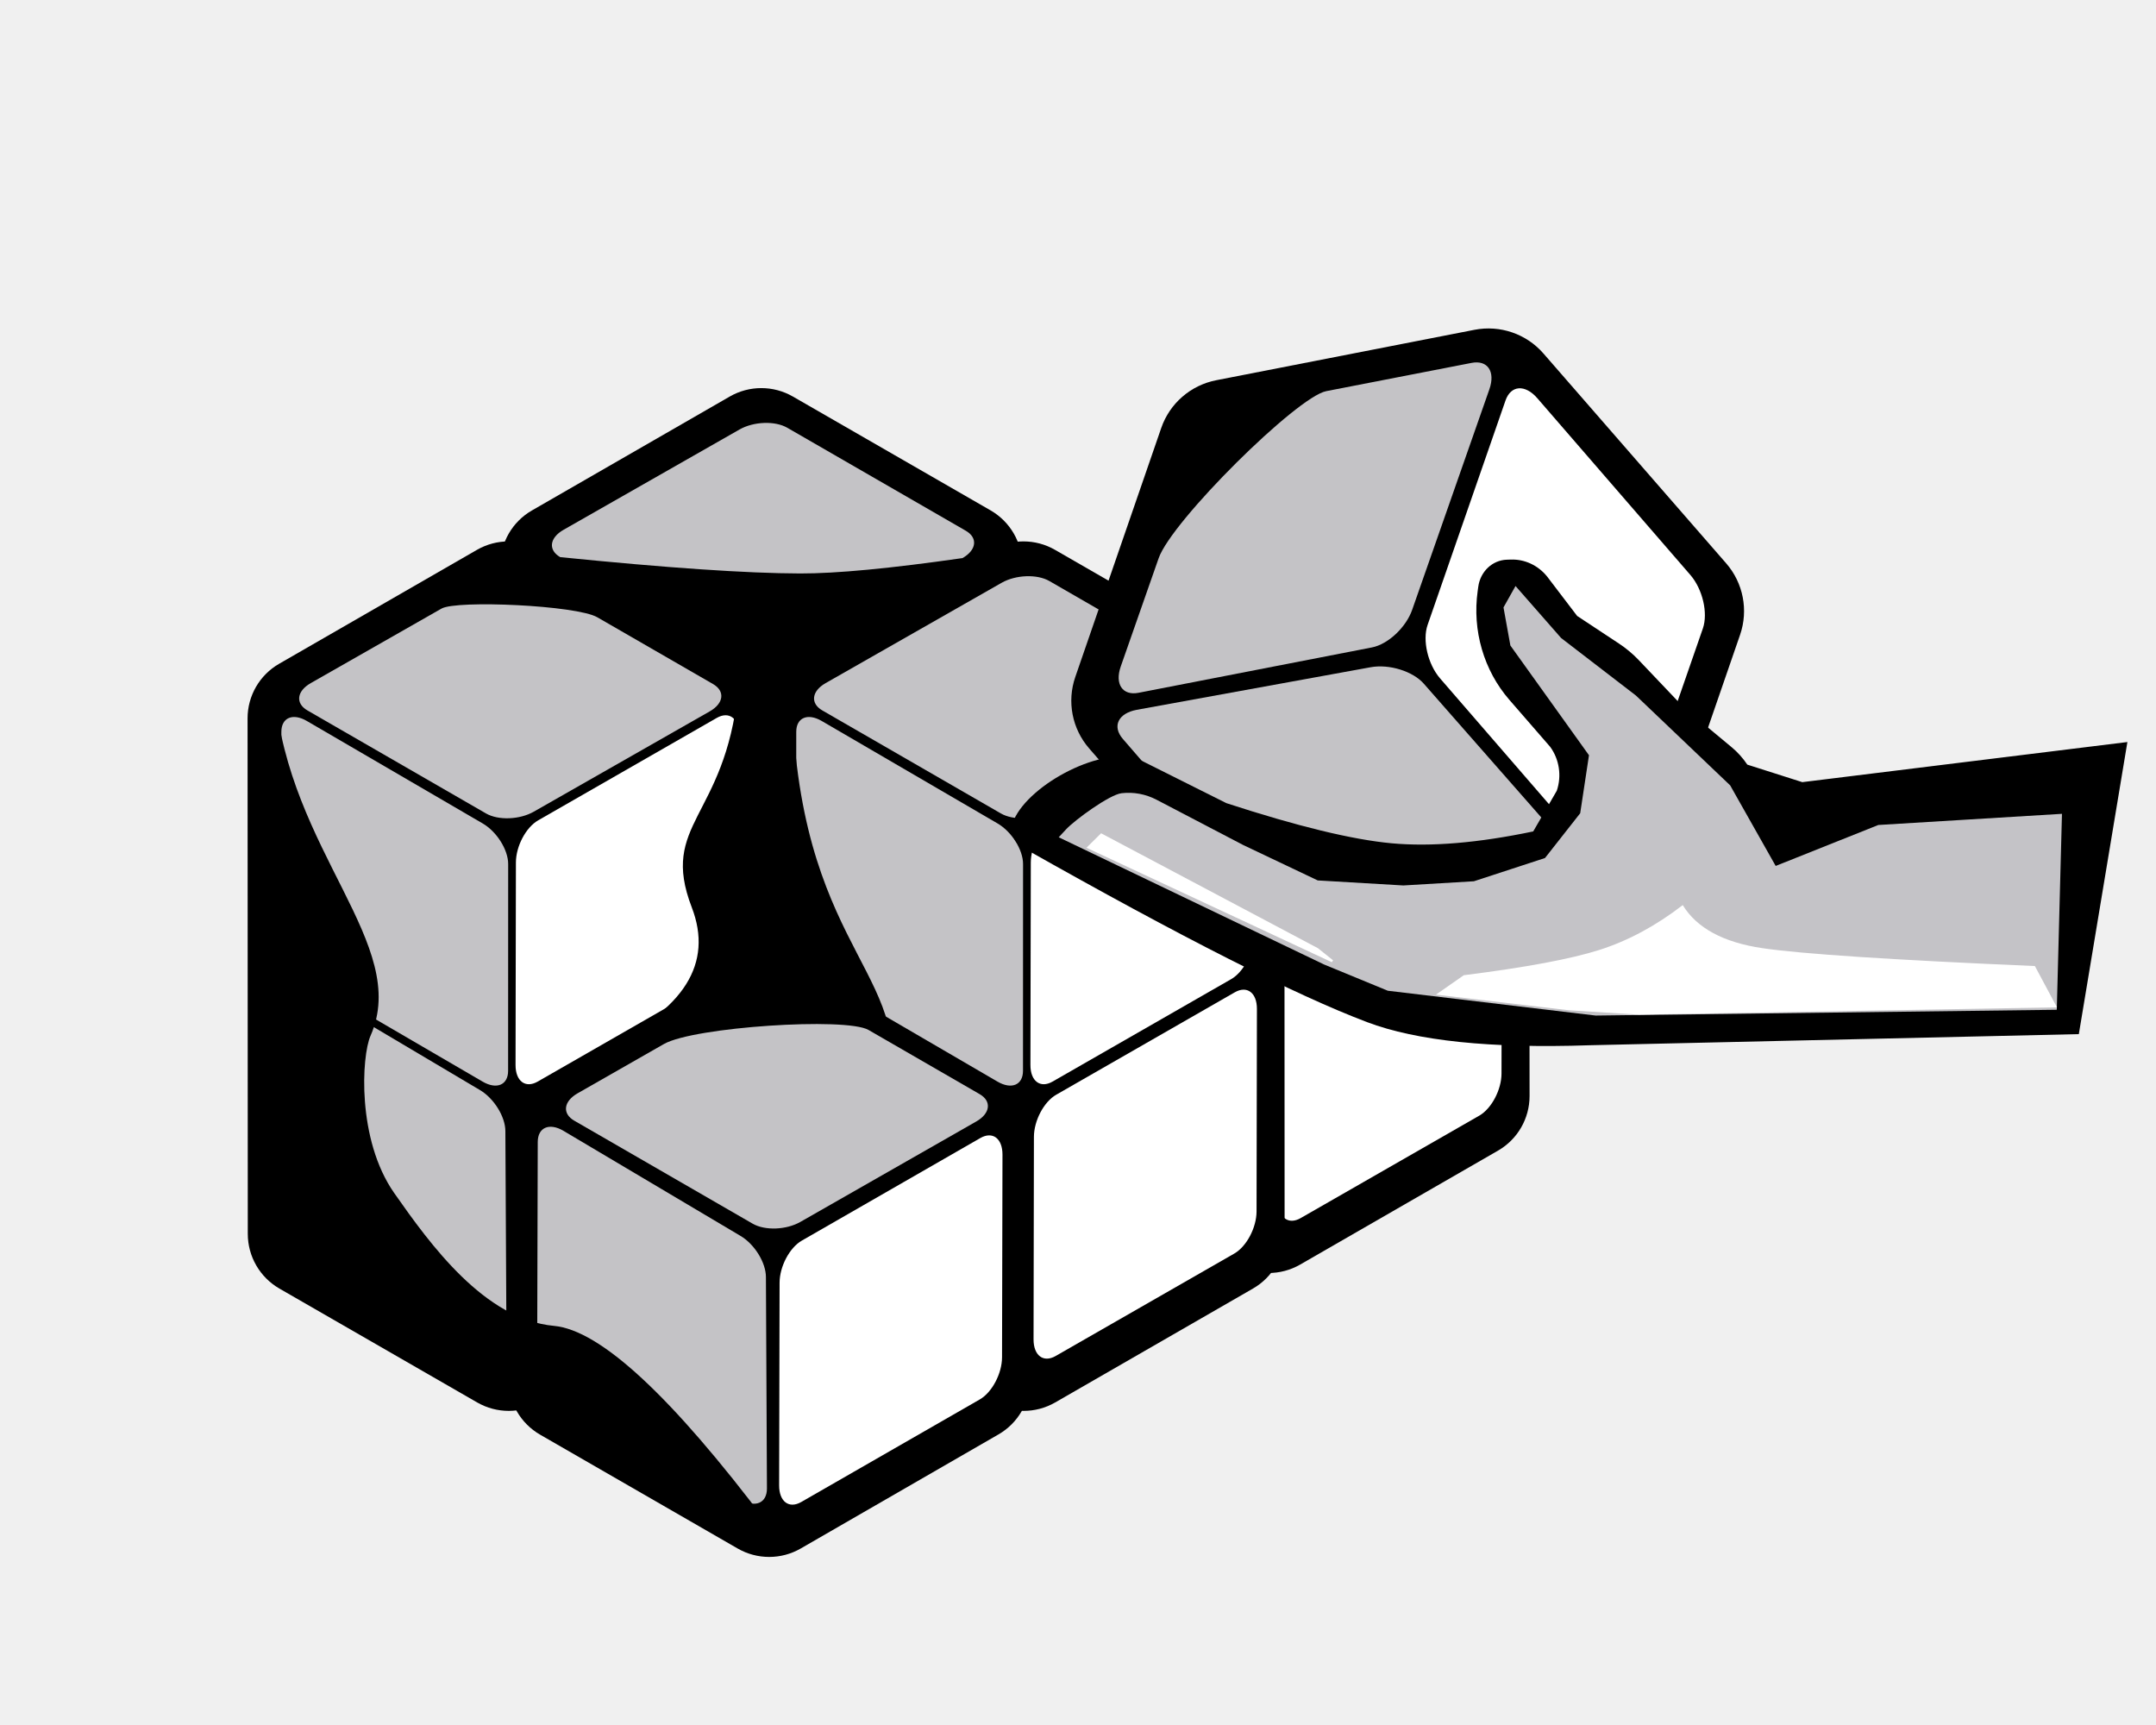
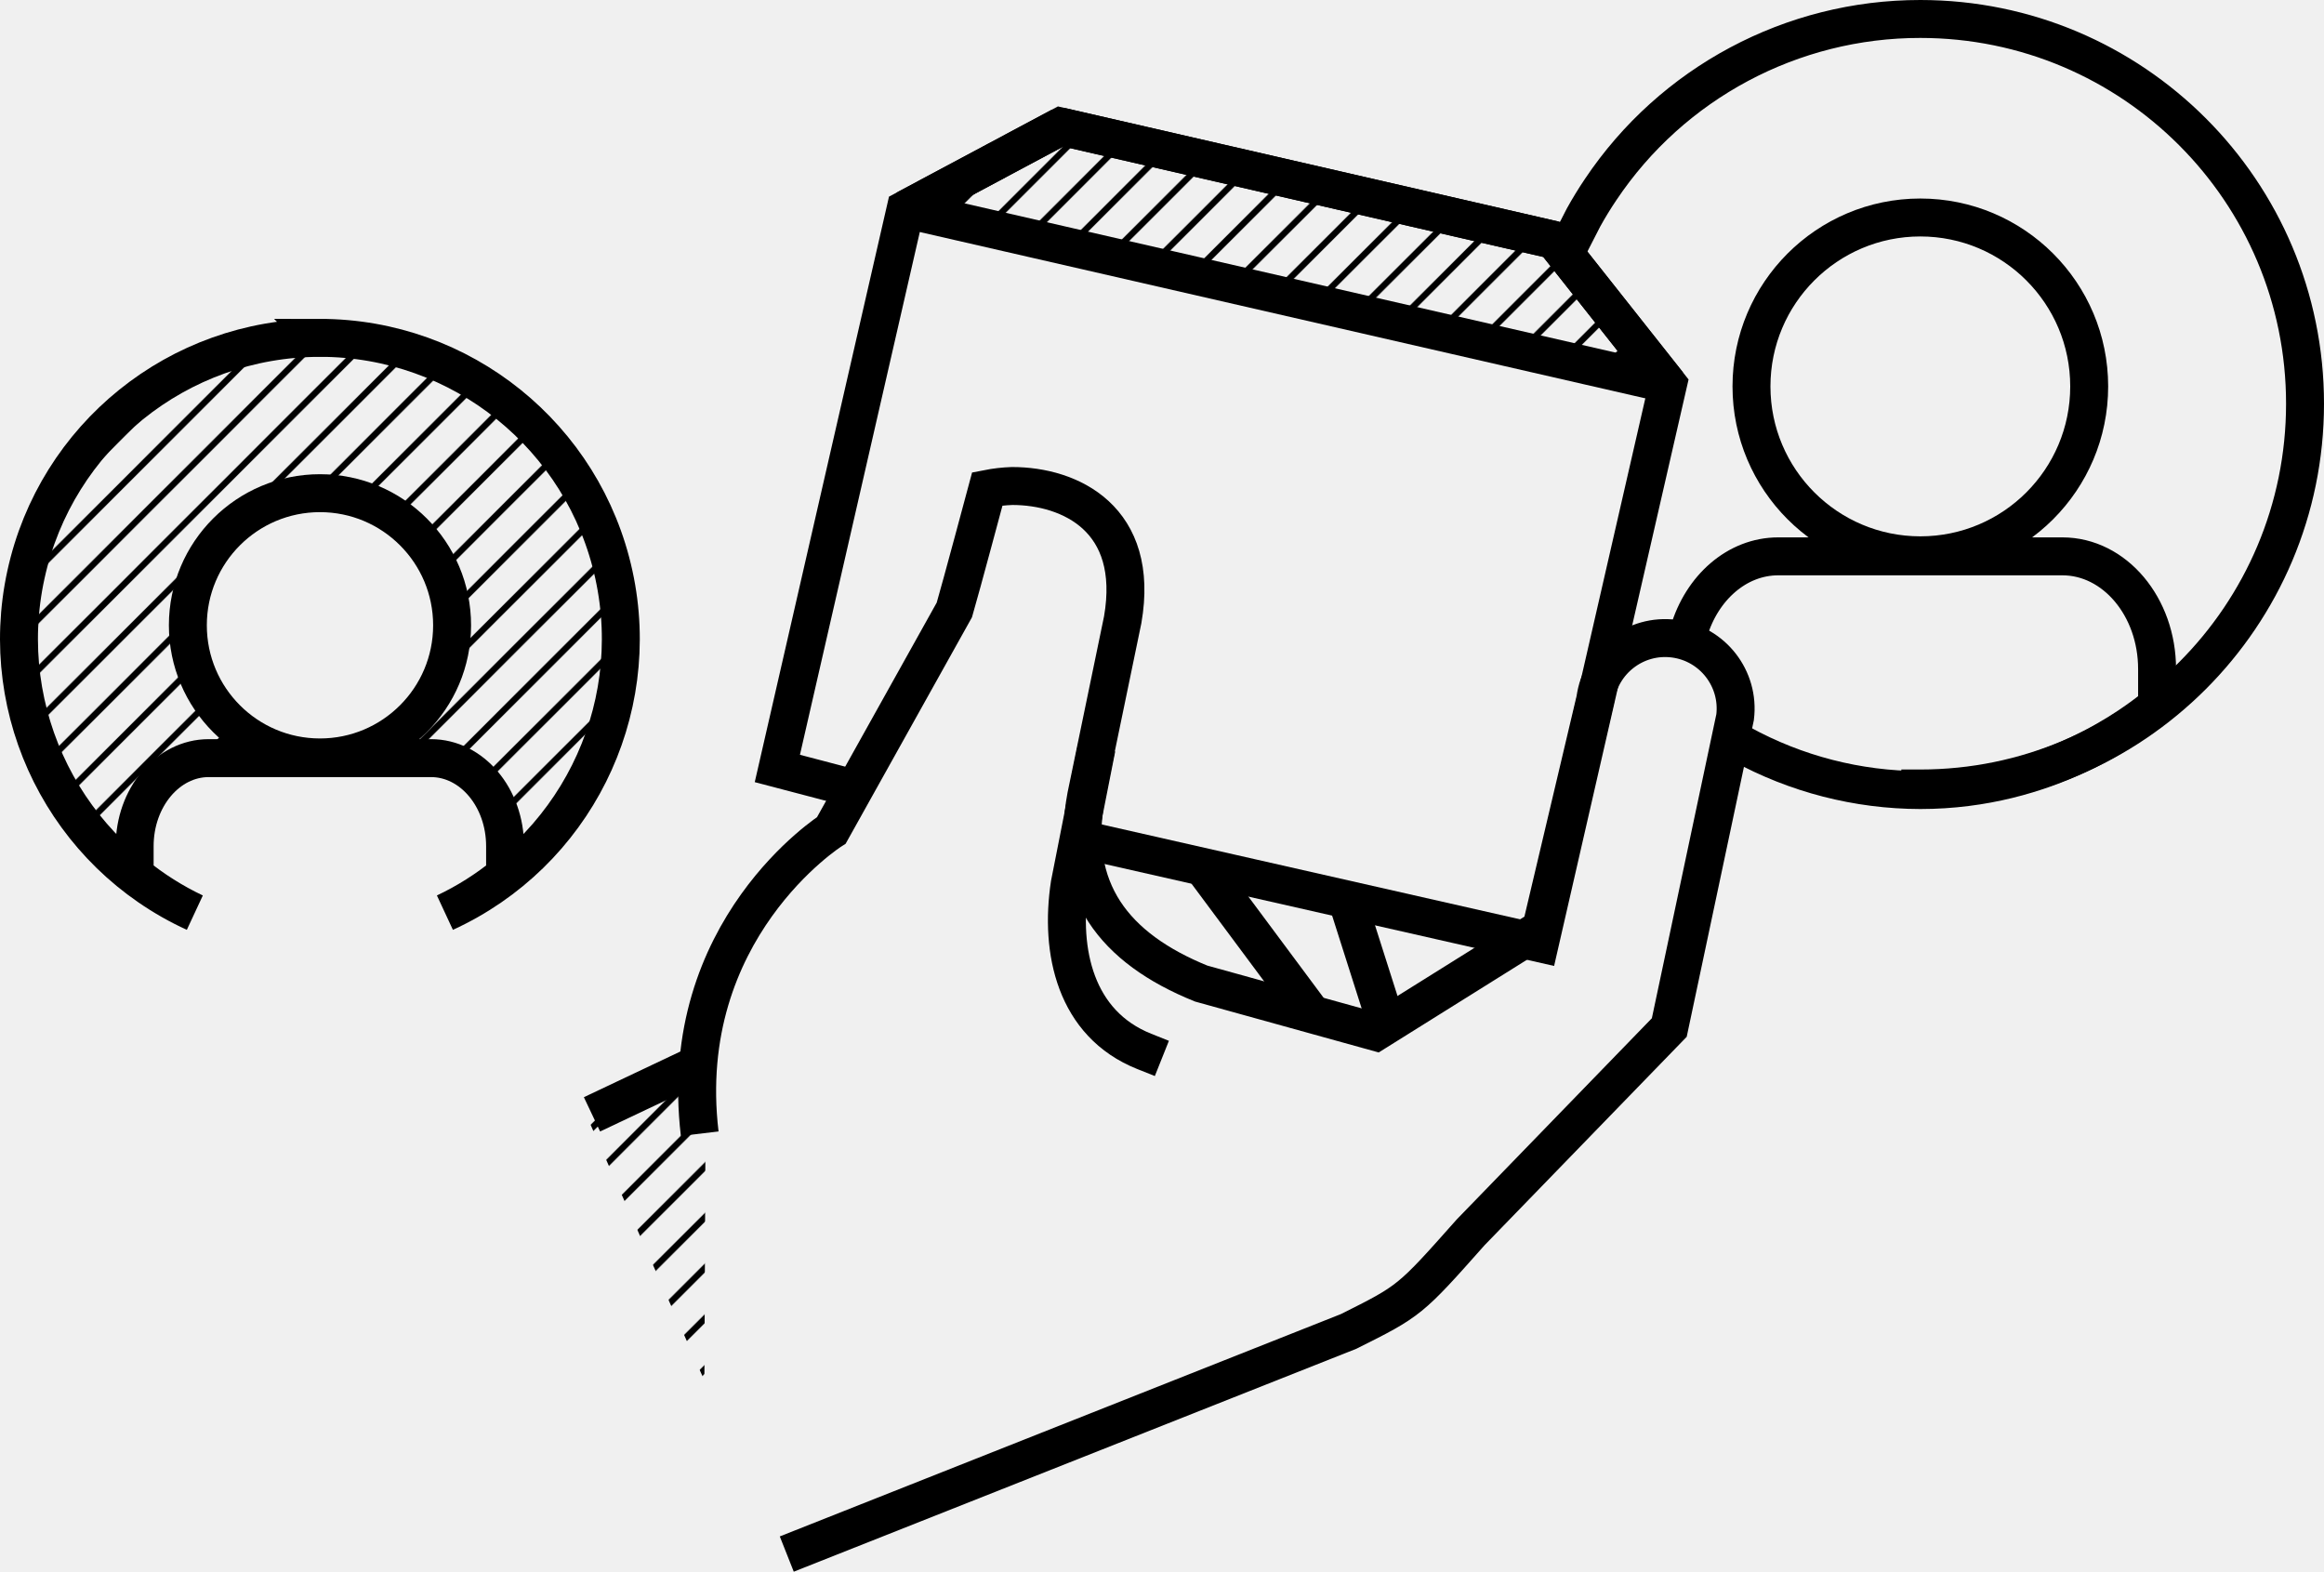
- <svg xmlns="http://www.w3.org/2000/svg" viewBox="0 0 400 320">
-   <g fill="none" fill-rule="evenodd">
-     <path d="M92.866 200.452c-0 4.188 2.242 8.061 5.878 10.155l36.676 21.117c3.627 2.089 8.092 2.09 11.714.005l36.713-21.14c3.622-2.086 5.853-5.943 5.853-10.12l-.04-95.634c0-4.188-2.242-8.061-5.878-10.155l-36.676-21.117c-3.627-2.089-8.092-2.09-11.714-.005L98.679 94.698c-3.622 2.086-5.853 5.943-5.853 10.12l.04 95.634z" fill="#000" />
-     <path d="M144.858 170.948c-.006 3.007 1.833 4.388 4.107 3.084l33.139-19.004c2.274-1.304 4.121-4.799 4.127-7.806l.069-37.57c.006-3.007-1.833-4.388-4.107-3.084l-33.139 19.004c-2.274 1.304-4.121 4.799-4.127 7.806l-.069 37.57z" fill="#FFF" />
-     <path d="M144.279 170.276c-.006 3.007 1.833 4.388 4.107 3.084l33.139-19.004c2.274-1.304 4.121-4.799 4.127-7.806l.069-37.57c.006-3.007-1.833-4.388-4.107-3.084l-33.139 19.004c-2.274 1.304-4.121 4.799-4.127 7.806l-.069 37.57z" fill="#FFF" />
-     <path d="M138.173 173.368c2.611 1.522 4.729.621 4.729-2.01l.011-38.362c.001-2.632-2.115-5.999-4.727-7.52l-32.623-19.009c-2.611-1.522-4.729-.621-4.729 2.01l-.011 38.362c-.001 2.632 2.115 5.999 4.727 7.52l32.623 19.009zM104.553 98.282c-2.614 1.49-2.89 3.76-.617 5.071 19.808 1.996 34.648 3.006 44.52 3.03 6.713.016 16.751-.935 30.113-2.853 2.614-1.49 2.89-3.76.617-5.071l-33.13-19.111c-2.273-1.311-6.234-1.166-8.848.323L104.553 98.282z" fill="#C4C3C6" />
-     <path d="M104.785 105.198c-2.622-1.544-4.754-.62-4.763 2.063l-.092 39.641c-.009 2.683 2.11 6.109 4.732 7.653l33.171 19.046c2.622 1.544 4.754.62 4.763-2.063l-.203-39.194c.009-2.683-2.11-6.109-4.732-7.653l-32.876-19.492z" fill="#C4C3C6" />
-     <path d="M100.733 112.853c-4.187 6.331-5.185 37.341-2.992 93.03-4.387-.423-2.498.886 5.667 3.929 8.165 3.043 21.771 8.982 40.817 17.817-25.972-11.921-35.443-26.921-28.414-45.001 10.543-27.119-10.753-28.786-15.078-69.775z" fill="#000" />
-     <path d="M48.753 221.852c-.006 3.007 1.833 4.388 4.107 3.084l33.139-19.004c2.274-1.304 4.121-4.799 4.127-7.806l.069-37.57c.006-3.007-1.833-4.388-4.107-3.084L52.949 176.476c-2.274 1.304-4.121 4.799-4.127 7.806l-.069 37.57zM48.174 170.948c-.006 3.007 1.833 4.388 4.107 3.084l33.139-19.004c2.274-1.304 4.121-4.799 4.127-7.806l.069-37.57c.006-3.007-1.833-4.388-4.107-3.084L52.37 125.572c-2.274 1.304-4.121 4.799-4.127 7.806l-.069 37.57z" fill="#FFF" />
-     <path d="M186.945 203.311c-0 4.188 2.242 8.061 5.878 10.155l36.676 21.117c3.627 2.089 8.092 2.09 11.714.005l36.713-21.14c3.622-2.086 5.853-5.943 5.853-10.12l-.04-44.73c0-4.188-2.242-8.061-5.878-10.155l-36.676-21.117c-3.627-2.089-8.092-2.09-11.714-.005l-36.713 21.14c-3.622 2.086-5.853 5.943-5.853 10.12l.04 44.73z" fill="#000" />
-     <path d="M199.759 150.184c-2.614 1.49-2.89 3.76-.617 5.071l33.13 19.111c2.273 1.311 6.234 1.166 8.848-.323l32.655-18.612c2.614-1.49 2.89-3.76.617-5.071l-20.632-11.902c-4.166-2.403-32.433-.568-37.976 2.592l-16.025 9.133z" fill="#C4C3C6" />
-     <path d="M237.2 222.882c-.006 3.007 1.833 4.388 4.107 3.084l33.139-19.004c2.274-1.304 4.121-4.799 4.127-7.806l.069-37.57c.006-3.007-1.833-4.388-4.107-3.084l-33.139 19.004c-2.274 1.304-4.121 4.799-4.127 7.806l-.069 37.57z" fill="#FFF" />
-     <path d="M197.127 157.132c-2.622-1.544-4.754-.62-4.763 2.063l-.092 39.641c-.009 2.683 2.11 6.109 4.732 7.653l33.171 19.046c2.622 1.544 4.754.62 4.763-2.063l-.203-39.194c.009-2.683-2.11-6.109-4.732-7.653l-32.876-19.492z" fill="#C4C3C6" />
-     <path d="M141.498 228.89c-0 4.188 2.242 8.061 5.878 10.155l36.676 21.117c3.627 2.089 8.092 2.09 11.714.005l36.713-21.14c3.622-2.086 5.853-5.943 5.853-10.12l-.04-95.634c0-4.188-2.242-8.061-5.878-10.155l-36.676-21.117c-3.627-2.089-8.092-2.09-11.714-.005l-36.713 21.14c-3.622 2.086-5.853 5.943-5.853 10.12l.04 95.634z" fill="#000" />
-     <path d="M191.753 248.461c-.006 3.007 1.833 4.388 4.107 3.084l33.139-19.004c2.274-1.304 4.121-4.799 4.127-7.806l.069-37.57c.006-3.007-1.833-4.388-4.107-3.084l-33.139 19.004c-2.274 1.304-4.121 4.799-4.127 7.806l-.069 37.57zM191.174 197.557c-.006 3.007 1.833 4.388 4.107 3.084l33.139-19.004c2.274-1.304 4.121-4.799 4.127-7.806l.069-37.57c.006-3.007-1.833-4.388-4.107-3.084l-33.139 19.004c-2.274 1.304-4.121 4.799-4.127 7.806l-.069 37.57z" fill="#FFF" />
-     <path d="M185.067 200.649c2.611 1.522 4.729.621 4.729-2.01l.011-38.362c.001-2.632-2.115-5.999-4.727-7.52l-32.623-19.009c-2.611-1.522-4.729-.621-4.729 2.01l-.011 38.362c-.001 2.632 2.115 5.999 4.727 7.52l32.623 19.009zM153.184 126.72c-2.614 1.49-2.89 3.76-.617 5.071l33.13 19.111c2.273 1.311 6.234 1.166 8.848-.323l32.655-18.612c2.614-1.49 2.89-3.76.617-5.071l-33.13-19.111c-2.273-1.311-6.234-1.166-8.848.323l-32.655 18.612zM151.679 182.711c-2.622-1.544-4.754-.62-4.763 2.063l-.092 39.641c-.009 2.683 2.11 6.109 4.732 7.653L184.728 251.113c2.622 1.544 4.754.62 4.763-2.063l-.203-39.194c.009-2.683-2.11-6.109-4.732-7.653l-32.876-19.492z" fill="#C4C3C6" />
-     <path d="M147.627 140.134c-4.187 6.331-5.185 37.341-2.992 93.03-4.387-.423-2.498.886 5.667 3.929 8.165 3.043 21.771 8.982 40.817 17.817-25.972-11.921-35.443-26.921-28.414-45.001 10.543-27.119-10.753-28.786-15.078-69.775z" fill="#000" />
-     <path d="M45.971 228.89c-0 4.188 2.242 8.061 5.878 10.155l36.676 21.117c3.627 2.089 8.092 2.09 11.714.005l36.713-21.14c3.622-2.086 5.853-5.943 5.853-10.12l-.04-95.634c0-4.188-2.242-8.061-5.878-10.155l-36.676-21.117c-3.627-2.089-8.092-2.09-11.714-.005l-36.713 21.14c-3.622 2.086-5.853 5.943-5.853 10.12l.04 95.634z" fill="#000" />
-     <path d="M96.227 248.461c-.006 3.007 1.833 4.388 4.107 3.084l33.139-19.004c2.274-1.304 4.121-4.799 4.127-7.806l.069-37.57c.006-3.007-1.833-4.388-4.107-3.084l-33.139 19.004c-2.274 1.304-4.121 4.799-4.127 7.806l-.069 37.57zM95.648 197.557c-.006 3.007 1.833 4.388 4.107 3.084l33.139-19.004c2.274-1.304 4.121-4.799 4.127-7.806l.069-37.57c.006-3.007-1.833-4.388-4.107-3.084l-33.139 19.004c-2.274 1.304-4.121 4.799-4.127 7.806l-.069 37.57z" fill="#FFF" />
-     <path d="M89.541 200.649c2.611 1.522 4.729.621 4.729-2.01l.011-38.362c.001-2.632-2.115-5.999-4.727-7.52l-32.623-19.009c-2.611-1.522-4.729-.621-4.729 2.01l-.011 38.362c-.001 2.632 2.115 5.999 4.727 7.52l32.623 19.009zM57.658 126.72c-2.614 1.49-2.89 3.76-.617 5.071l33.13 19.111c2.273 1.311 6.234 1.166 8.848-.323l32.655-18.612c2.614-1.49 2.89-3.76.617-5.071l-21.466-12.383c-3.888-2.243-26.105-3.217-28.902-1.623l-24.265 13.83zM56.153 182.711c-2.622-1.544-4.754-.62-4.763 2.063l-.092 39.641c-.009 2.683 2.11 6.109 4.732 7.653L89.201 251.113c2.622 1.544 4.754.62 4.763-2.063l-.203-39.194c.009-2.683-2.11-6.109-4.732-7.653l-32.876-19.492z" fill="#C4C3C6" />
-     <path d="M94.336 255.982c-.002 4.191 2.237 8.065 5.871 10.159l36.645 21.116c3.624 2.089 8.086 2.089 11.706 0l36.697-21.167c3.621-2.088 5.851-5.948 5.853-10.128l-.024-44.758c.002-4.191-2.237-8.065-5.871-10.159l-36.645-21.116c-3.624-2.089-8.086-2.089-11.706-0l-36.697 21.167c-3.621 2.088-5.851 5.948-5.853 10.128l.024 44.758z" fill="#000" />
-     <path d="M107.161 202.817c-2.613 1.492-2.89 3.764-.619 5.075l33.102 19.111c2.271 1.311 6.23 1.165 8.843-.327l32.641-18.635c2.613-1.492 2.89-3.764.619-5.075l-20.614-11.902c-4.163-2.403-32.412-.556-37.953 2.607l-16.018 9.145z" fill="#C4C3C6" />
-     <path d="M144.552 275.547c-.007 3.009 1.83 4.39 4.103 3.085l33.125-19.029c2.273-1.306 4.12-4.803 4.127-7.812l.083-37.594c.007-3.009-1.83-4.39-4.103-3.085l-33.125 19.029c-2.273 1.306-4.12 4.803-4.127 7.812l-.083 37.594z" fill="#FFF" />
-     <path d="M104.528 209.77c-2.62-1.544-4.751-.619-4.76 2.066L99.661 251.502c-.009 2.685 2.106 6.112 4.726 7.656l33.143 19.046c2.62 1.544 4.751.619 4.76-2.066l-.188-39.219c.009-2.685-2.106-6.112-4.726-7.656l-32.848-19.492z" fill="#C4C3C6" />
-     <path d="M136.93 128.23c-2.464 23.55-14.595 24.508-8.589 40.089 4.004 10.387-1.391 19.006-16.186 25.855 10.85-5.076 18.6-8.489 23.251-10.237 4.651-1.748 5.727-2.501 3.228-2.257 1.249-31.996.681-49.812-1.704-53.45zM50.986 128.389c-1.465 5.172-2.106 38.934-1.923 101.284-.185 2.359 2.594 4.584 8.337 6.676 5.743 2.092 34.066 17.512 84.968 46.261-17.808-23.646-31.004-35.864-39.59-36.651-12.879-1.182-22.956-15.101-29.631-24.629-6.977-9.959-6.053-25.462-4.408-29.174 7.51-16.95-15.253-34.134-17.753-63.767z" fill="#000" />
-     <g>
-       <path d="M235.972 177.767c3.171 3.649 8.055 5.326 12.806 4.398l47.912-9.354c4.739-.925 8.626-4.301 10.199-8.859l15.946-46.193c1.573-4.557.594-9.605-2.569-13.244L286.359 65.58c-3.171-3.649-8.055-5.326-12.806-4.398l-47.912 9.354c-4.739.925-8.626 4.301-10.199 8.859l-15.946 46.193c-1.573 4.557-.594 9.605 2.569 13.244l33.906 38.935z" fill="#000" />
-       <path d="M207.933 123.632c-1.147 3.275.332 5.462 3.303 4.885l43.307-8.418c2.971-.578 6.309-3.701 7.456-6.976l14.328-40.92c1.147-3.275-.332-5.462-3.303-4.885l-26.969 5.242c-5.446 1.059-28.658 24.045-31.091 30.991l-7.031 20.081z" fill="#C4C3C6" />
-       <path d="M295.569 158.631c2.272 2.624 4.918 2.436 5.91-.42l14.452-41.629c.992-2.856-.047-7.298-2.319-9.922l-28.389-32.78c-2.272-2.624-4.918-2.436-5.91.42l-14.452 41.629c-.992 2.856.047 7.298 2.319 9.922l28.389 32.78z" fill="#FFF" />
-       <path d="M210.903 131.675c-3.451.639-4.607 3.057-2.583 5.401l29.937 34.601c2.024 2.344 6.463 3.725 9.914 3.086l43.293-8.507c3.451-.639 4.607-3.057 2.583-5.401L264.19 126.866c-2.024-2.344-6.463-3.725-9.914-3.086l-43.374 7.895z" fill="#C4C3C6" />
-       <g>
-         <path d="M294.836 193.902l90.847-2.065 9.01-54.185-60.315 7.442-10.201-3.25c-.82-1.224-1.801-2.315-2.913-3.239l-8.921-7.413-8.271-8.702c-1.116-1.174-2.352-2.21-3.682-3.088l-7.784-5.141-5.557-7.294-.054-.068c-1.671-2.037-4.115-3.173-6.652-3.095l-.782.024c-2.675.083-4.901 2.178-5.295 4.986l-.116.835c-1.023 7.297 1.135 14.712 5.867 20.16l7.585 8.733c1.7 2.324 2.161 5.401 1.225 8.148l-4.371 7.547c-10.222 2.137-18.975 2.87-26.259 2.199-7.284-.671-17.504-3.152-30.66-7.443l-16.17-8.094c-6.629-2.663-20.244 4.414-23.262 11.178-.88 1.973-.058 4.335 1.818 5.244 29.223 16.52 50.464 27.286 63.725 32.298 9.19 3.473 22.92 4.901 41.189 4.284z" fill="#000" fill-rule="nonzero" />
-         <path d="M244.482 163.327l-13.839-6.573-16.065-8.395c-2.017-1.054-4.275-1.474-6.505-1.211-2.24.266-8.676 4.974-10.253 6.67l-1.397 1.501 49.232 23.603 11.826 4.868 38.553 4.603 85.559-1.073.962-36.35-34.074 2.071-19.041 7.597-8.443-14.946-17.486-16.666-13.882-10.674-8.456-9.642-2.232 3.972 1.277 7.064 14.583 20.358-1.627 10.756-6.532 8.308-13.192 4.313-13.087.777-15.88-.933z" fill="#C4C3C7" />
-         <path fill="#FFF" d="M247.096 178.495l.232-.346-2.805-2.247-40.238-21.324-2.716 2.685M381.628 186.873l-4.097-7.664c-26.439-1.139-43.287-2.244-50.545-3.315-7.258-1.071-12.187-3.734-14.789-7.991-4.976 3.836-10.108 6.601-15.397 8.294-5.289 1.694-13.697 3.264-25.225 4.713l-5.166 3.604 24.693 2.9 12.917.81 77.608-1.352z" />
-       </g>
+ <svg xmlns="http://www.w3.org/2000/svg" viewBox="0 0 735.09 497.12">
+   <defs>
+     <pattern id="lines" data-name="lines" width="16" height="16" patternTransform="translate(0 240)" patternUnits="userSpaceOnUse">
+       <path class="cls-1" d="M0 0h16v16H0z" />
+       <path class="cls-2" d="M1.98 78.02l66-66M-14.02 78.02l66-66M-30.02 78.02l66-66M-46.02 78.02l66-66M-62.02 78.02l66-66M1.98 62.02l66-66M-14.02 62.02l66-66M-30.02 62.02l66-66M-46.02 62.02l66-66M-62.02 62.02l66-66M1.98 46.02l66-66M-14.02 46.02l66-66M-30.02 46.02l66-66M-46.02 46.02l66-66M-62.02 46.02l66-66M1.98 30.02l66-66M-14.02 30.02l66-66M-30.02 30.02l66-66M-46.02 30.02l66-66M-62.02 30.02l66-66M1.98 14.02l66-66M-14.02 14.02l66-66M-30.02 14.02l66-66M-46.02 14.02l66-66M-62.02 14.02l66-66" />
+     </pattern>
+     <pattern id="lines-3" data-name="lines" width="16" height="16" patternUnits="userSpaceOnUse">
+       <path class="cls-1" d="M0 0h16v16H0z" />
+       <path class="cls-2" d="M1.98 78.02l66-66M-14.02 78.02l66-66M-30.02 78.02l66-66M-46.02 78.02l66-66M-62.02 78.02l66-66M1.98 62.02l66-66M-14.02 62.02l66-66M-30.02 62.02l66-66M-46.02 62.02l66-66M-62.02 62.02l66-66M1.98 46.02l66-66M-14.02 46.02l66-66M-30.02 46.02l66-66M-46.02 46.02l66-66M-62.02 46.02l66-66M1.98 30.02l66-66M-14.02 30.02l66-66M-30.02 30.02l66-66M-46.02 30.02l66-66M-62.02 30.02l66-66M1.98 14.02l66-66M-14.02 14.02l66-66M-30.02 14.02l66-66M-46.02 14.02l66-66M-62.02 14.02l66-66" />
+     </pattern>
+     <style>
+             .cls-1,.cls-2,.cls-4{fill:none}.cls-2,.cls-4,.cls-5{stroke:currentColor}.cls-2,.cls-4{stroke-linecap:square}.cls-2,.cls-4,.cls-5{stroke-miterlimit:10}.cls-2{stroke-width:2px}.cls-4,.cls-5{stroke-width:12px}.cls-5{fill:#fff}
+         </style>
+   </defs>
+   <g id="Layer_2" data-name="Layer 2">
+     <g id="Layer_27" data-name="Layer 27">
+       <path d="M101.19 106.87a95.21 95.21 0 00-39.6 181.78 93 93 0 01-19-12v-9c0-15.39 10.49-27.86 23.43-27.86h70.3c12.95 0 23.44 12.47 23.44 27.86v9a92.33 92.33 0 01-19 12 95.21 95.21 0 00-39.58-181.79zm0 132.7A41.79 41.79 0 11143 197.78a41.79 41.79 0 01-41.81 41.79z" fill="url(#lines)" stroke-width="12" stroke-miterlimit="10" stroke-linecap="square" stroke="currentColor" />
+       <path class="cls-4" d="M607.4 249.39a121.69 121.69 0 00121.69-121.7A121.69 121.69 0 00607.4 6a121.56 121.56 0 00-101.09 53.92q-2.9 4.3-5.43 8.87l-2.56 5" />
+       <path class="cls-4" d="M607.4 175.64a53.43 53.43 0 01-53.4-53.42 53.43 53.43 0 0153.4-53.43 53.43 53.43 0 0153.42 53.43 53.42 53.42 0 01-53.42 53.42zM534.19 199.77c4.1-13.86 15.21-23.8 28.27-23.8h89.88c16.54 0 29.95 15.95 29.95 35.62v11.5c-7.33 6-34.45 26.8-74.89 26.8a118.35 118.35 0 01-56.74-14.61M343.74 265.85l143.32 32.5 40.55-176.86-36.07-45.59-156.07-35.89-49.04 26.19-40.55 176.86 22.87 6" />
+       <path class="cls-5" d="M380.73 274.63l35.56 47.82M425.6 283.16l14.12 44.36" />
+       <path d="M248.86 491.54l177.72-70.42c19.36-9.68 19.36-9.68 38.62-31.37L528 325l20.82-98.17a22.29 22.29 0 00-44.22-5.65l-17.15 72.52-52.3 32.7-55.23-15.31c-27.59-11.18-41.9-29.68-36.34-59.37L355.12 196c5.53-31.85-16.53-42.29-35-42.28a49.32 49.32 0 00-7.82.9s-8.45 31.54-10.43 38.29l-38.9 69.72s-49.32 31.3-41.65 95.95" stroke-width="12" stroke-miterlimit="10" stroke="currentColor" fill="none" />
+       <path class="cls-5" d="M220.7 336.62l-33.45 15.84" />
+       <path class="cls-4" d="M361.93 332.55c-21.82-8.71-26.79-31.66-23.58-52.88l7.34-37.24" />
+       <path stroke-linejoin="bevel" fill="url(#lines-3)" stroke-width="12" stroke="currentColor" d="M286.43 66.2l241.18 55.29-36.07-45.59-156.07-35.89-49.04 26.19z" />
+       <path d="M223.12 363.1c-5.82-15.51-1.11-16.63 2.82-26.46L185.8 353.5l37 83.14" fill="url(#lines)" />
    </g>
  </g>
</svg>
